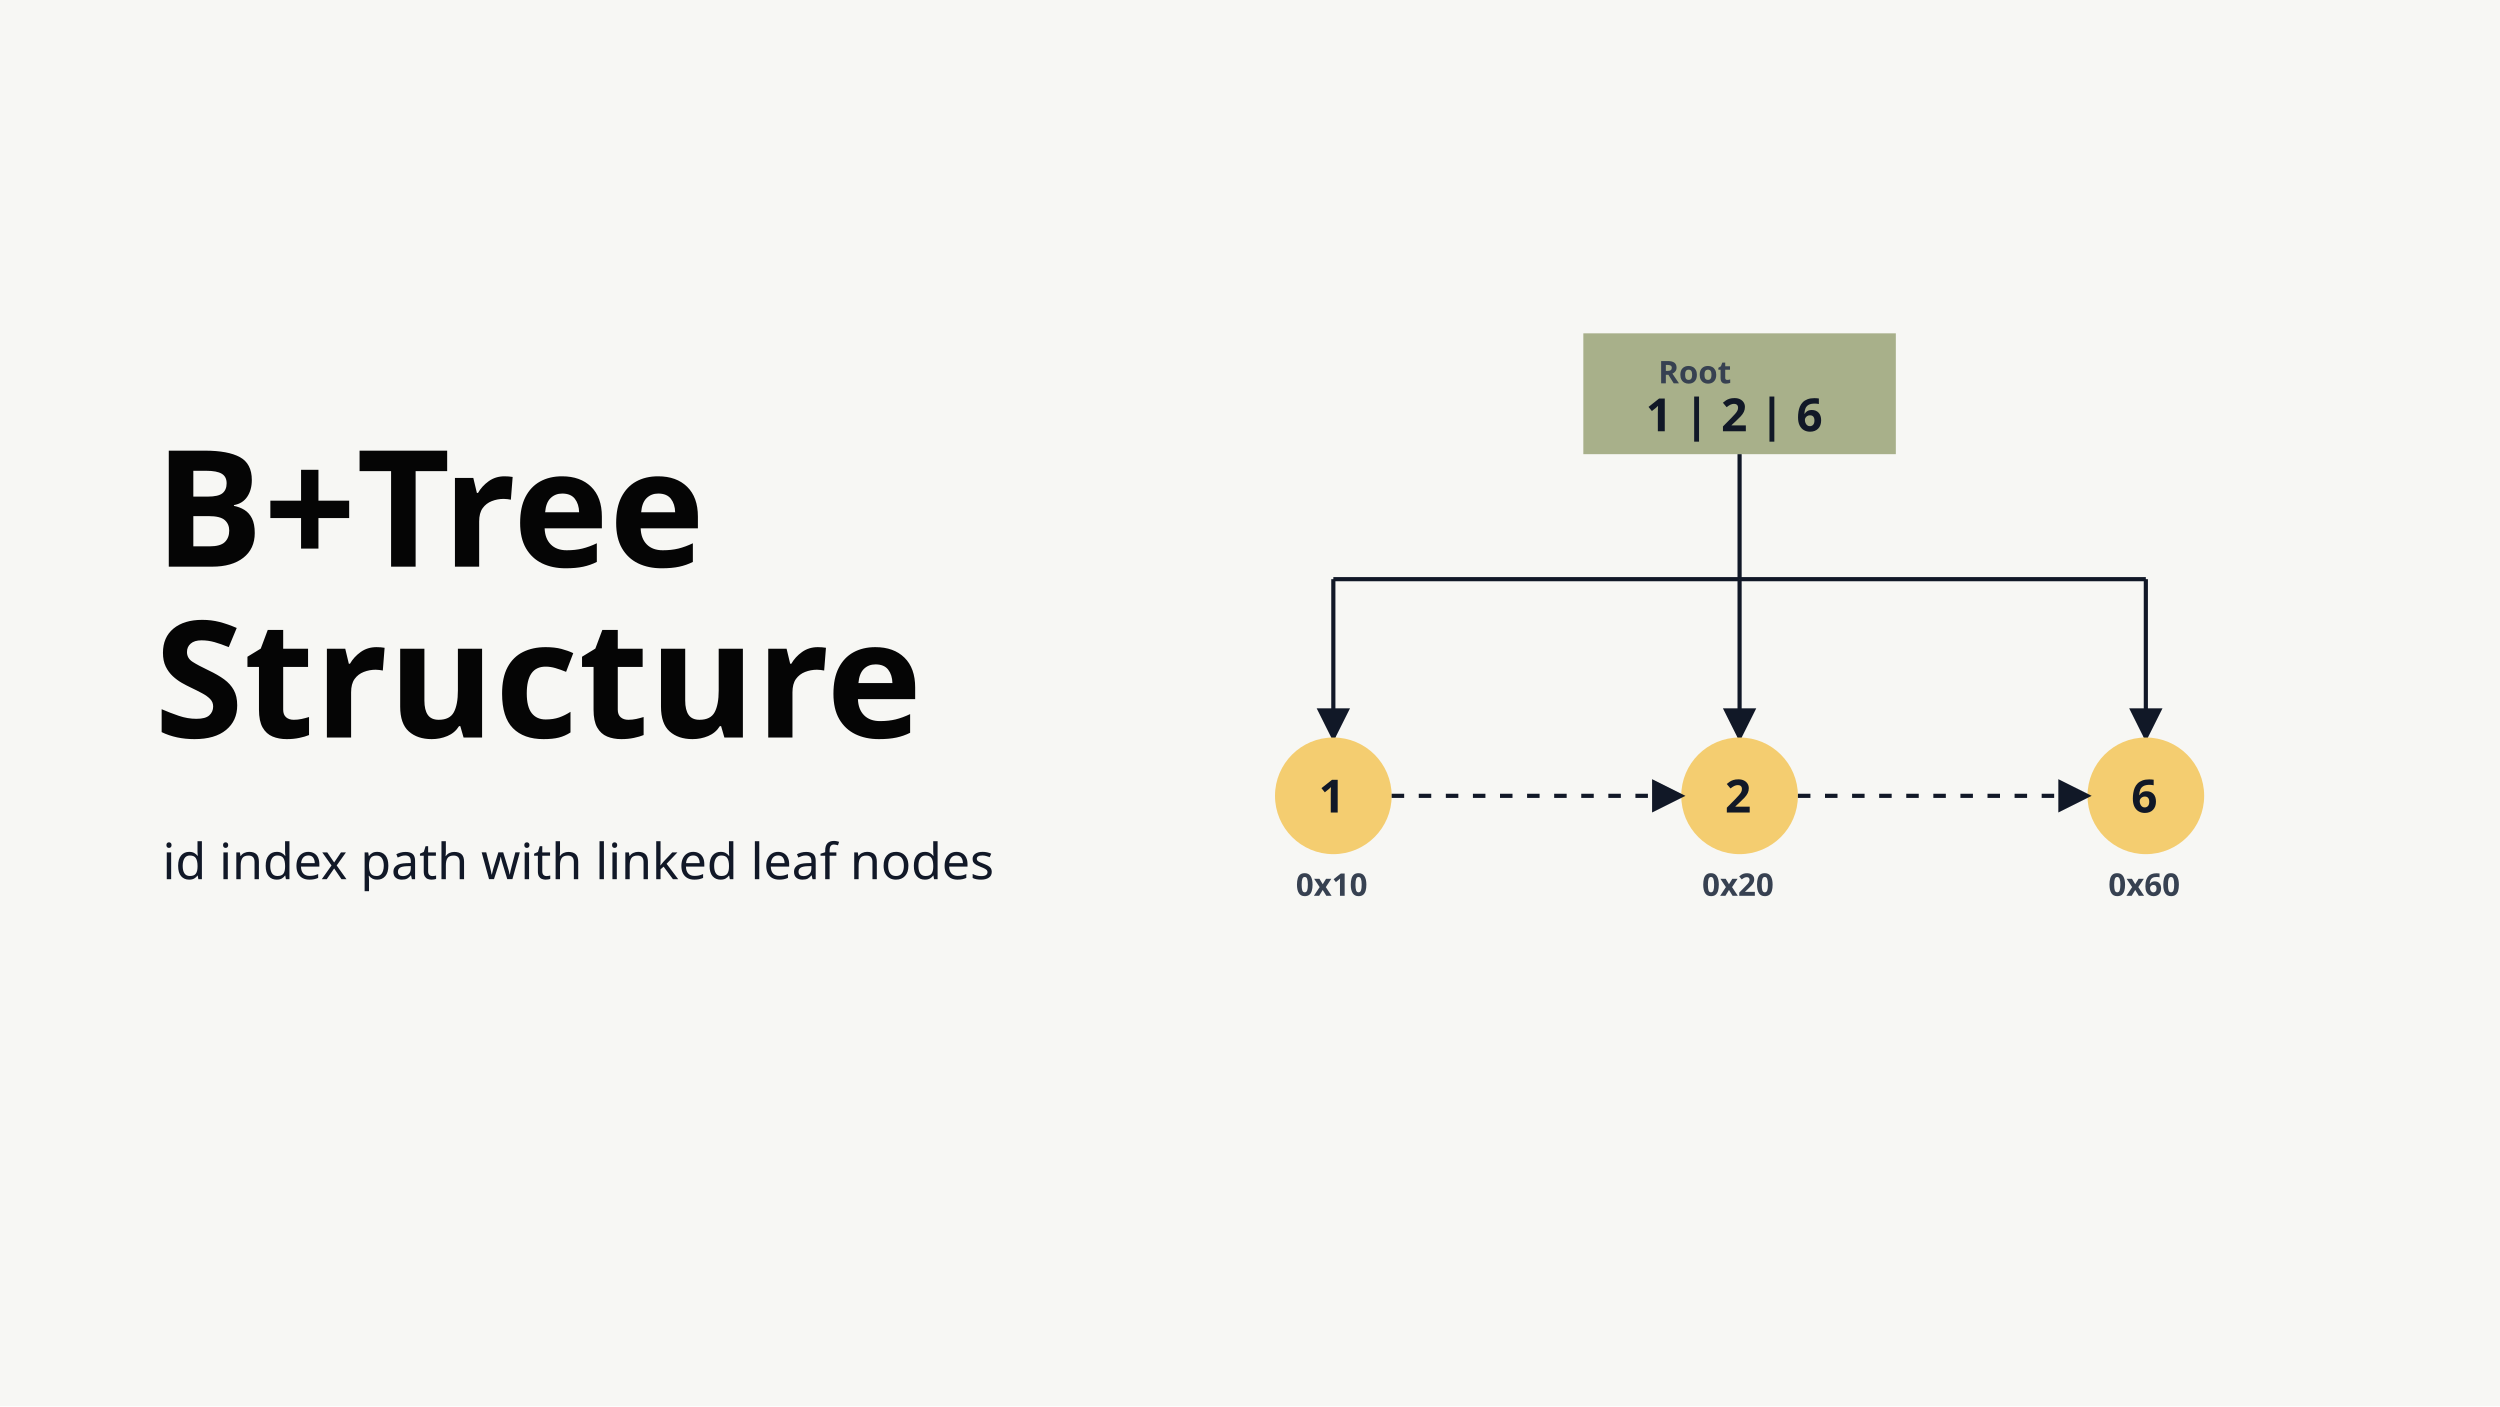
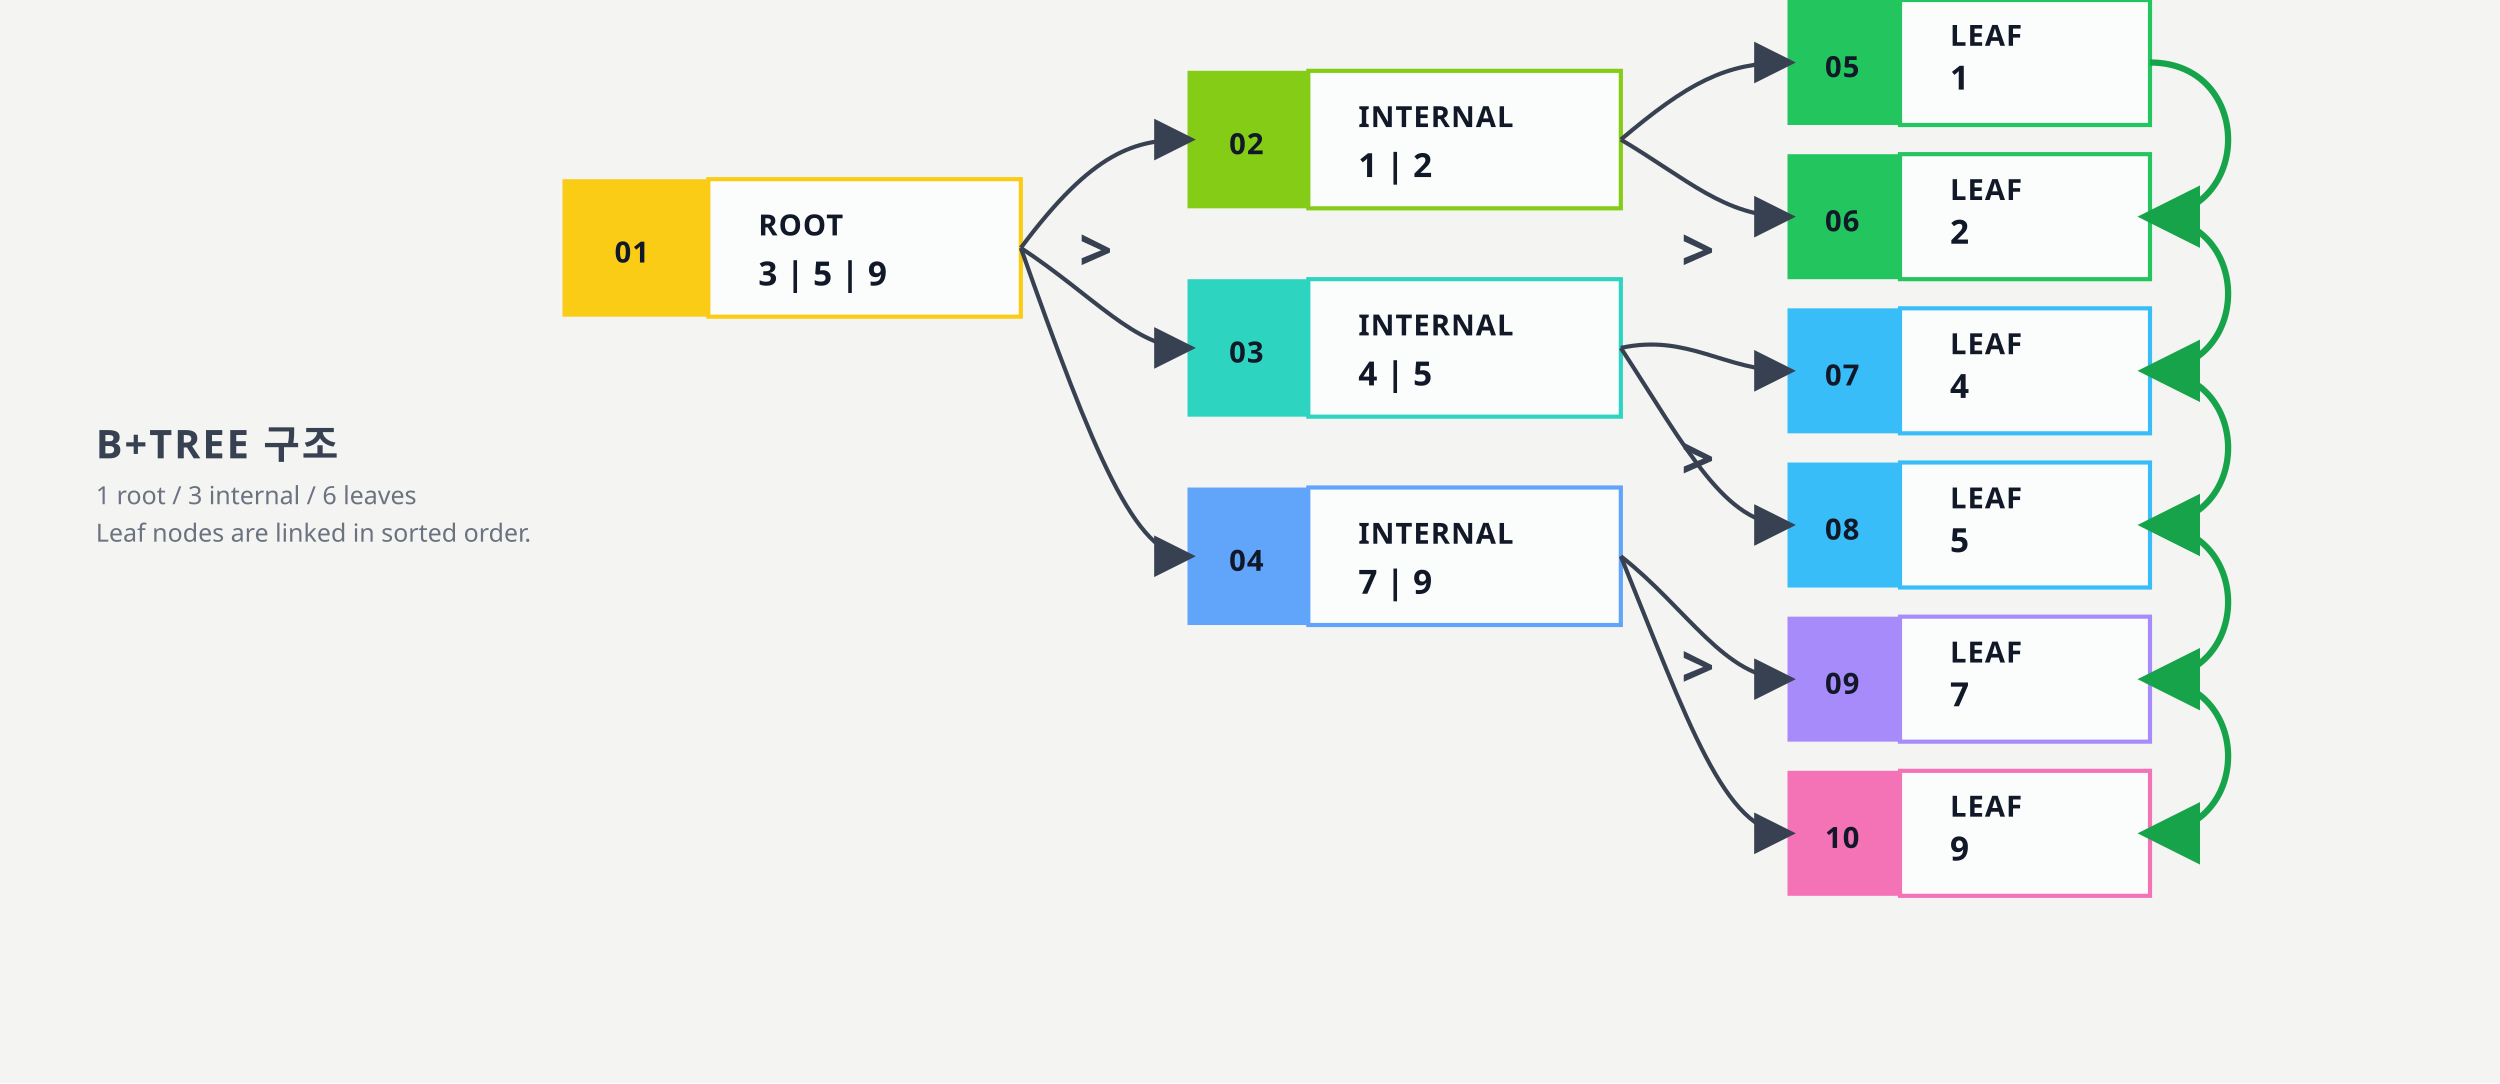
- <svg xmlns="http://www.w3.org/2000/svg" width="1200" height="675" viewBox="0 0 1200 675">
+ <svg xmlns="http://www.w3.org/2000/svg" width="1200" height="520" viewBox="0 0 1200 520">
  <defs>
    <style>
-       .headline { font: 800 78px 'Segoe UI', 'Malgun Gothic', sans-serif; fill: #050505; letter-spacing: 0; }
-       .subtitle { font: 500 24px 'Segoe UI', 'Malgun Gothic', sans-serif; fill: #111827; letter-spacing: 0; }
-       .nodeText { font: 700 22px 'Segoe UI', 'Malgun Gothic', sans-serif; fill: #111827; }
-       .small { font: 600 15px 'Segoe UI', 'Malgun Gothic', sans-serif; fill: #374151; }
-       .root { fill: #a8b08a; }
-       .leaf { fill: #f4cd70; }
-       .line { stroke: #111827; stroke-width: 2; fill: none; }
-       .leafLink { stroke: #111827; stroke-width: 2; stroke-dasharray: 6 7; fill: none; marker-end: url(#arrow); }
-       .arrowLine { stroke: #111827; stroke-width: 2; fill: none; marker-end: url(#arrow); }
+       .title { font: 700 19px 'Segoe UI', 'Malgun Gothic', sans-serif; fill: #374151; letter-spacing: 1px; }
+       .subtitle { font: 500 12px 'Segoe UI', 'Malgun Gothic', sans-serif; fill: #6b7280; }
+       .cardTitle { font: 800 14px 'Segoe UI', 'Malgun Gothic', sans-serif; fill: #111827; letter-spacing: .5px; }
+       .keyText { font: 700 16px 'Segoe UI', 'Malgun Gothic', sans-serif; fill: #111827; }
+       .valueText { font: 600 11px 'Segoe UI', 'Malgun Gothic', sans-serif; fill: #6b7280; }
+       .rootRibbon { fill: #facc15; }
+       .internalA { fill: #84cc16; }
+       .internalB { fill: #2dd4bf; }
+       .internalC { fill: #60a5fa; }
+       .leafA { fill: #22c55e; }
+       .leafB { fill: #38bdf8; }
+       .leafC { fill: #a78bfa; }
+       .leafD { fill: #f472b6; }
+       .card { fill: #fbfdfc; stroke-width: 2; }
+       .rootCard { stroke: #facc15; }
+       .internalCardA { stroke: #84cc16; }
+       .internalCardB { stroke: #2dd4bf; }
+       .internalCardC { stroke: #60a5fa; }
+       .leafCardA { stroke: #22c55e; }
+       .leafCardB { stroke: #38bdf8; }
+       .leafCardC { stroke: #a78bfa; }
+       .leafCardD { stroke: #f472b6; }
+       .treeLine { stroke: #374151; stroke-width: 2; fill: none; marker-end: url(#darkArrow); }
+       .leafLink { stroke: #16a34a; stroke-width: 3; fill: none; marker-end: url(#greenArrow); }
+       .chevron { font: 700 28px 'Segoe UI', sans-serif; fill: #374151; }
    </style>
-     <marker id="arrow" markerWidth="8" markerHeight="8" refX="7" refY="4" orient="auto">
-       <path d="M0,0 L8,4 L0,8 z" fill="#111827" />
+     <marker id="darkArrow" markerWidth="10" markerHeight="10" refX="8" refY="5" orient="auto">
+       <path d="M0,0 L10,5 L0,10 z" fill="#374151" />
+     </marker>
+     <marker id="greenArrow" markerWidth="10" markerHeight="10" refX="8" refY="5" orient="auto">
+       <path d="M0,0 L10,5 L0,10 z" fill="#16a34a" />
    </marker>
  </defs>
-   <rect width="1200" height="675" fill="#f7f7f4" />
-   <text x="74" y="272" class="headline">B+Tree</text>
-   <text x="74" y="354" class="headline">Structure</text>
-   <text x="78" y="422" class="subtitle">id index path with linked leaf nodes</text>
-   <rect x="760" y="160" width="150" height="58" class="root" />
-   <text x="796" y="184" class="small">Root</text>
-   <text x="790" y="207" class="nodeText">1 | 2 | 6</text>
-   <path d="M835 218 L835 278" class="line" />
-   <path d="M835 278 L640 278" class="line" />
-   <path d="M835 278 L1030 278" class="line" />
-   <path d="M640 278 L640 354" class="arrowLine" />
-   <path d="M835 278 L835 354" class="arrowLine" />
-   <path d="M1030 278 L1030 354" class="arrowLine" />
-   <circle cx="640" cy="382" r="28" class="leaf" />
-   <text x="633" y="390" class="nodeText">1</text>
-   <text x="622" y="430" class="small">0x10</text>
-   <circle cx="835" cy="382" r="28" class="leaf" />
-   <text x="828" y="390" class="nodeText">2</text>
-   <text x="817" y="430" class="small">0x20</text>
-   <circle cx="1030" cy="382" r="28" class="leaf" />
-   <text x="1023" y="390" class="nodeText">6</text>
-   <text x="1012" y="430" class="small">0x60</text>
-   <path d="M668 382 L807 382" class="leafLink" />
-   <path d="M863 382 L1002 382" class="leafLink" />
+   <rect width="1200" height="520" fill="#f4f4f2" />
+   <text x="46" y="220" class="title">B+TREE 구조</text>
+   <text x="46" y="242" class="subtitle">1 root / 3 internal / 6 leaves</text>
+   <text x="46" y="260" class="subtitle">Leaf nodes are linked in sorted order.</text>
+   <g transform="translate(270 86)">
+     <polygon points="0,0 70,0 88,33 70,66 0,66" class="rootRibbon" />
+     <rect x="70" y="0" width="150" height="66" class="card rootCard" />
+     <text x="25" y="40" class="cardTitle">01</text>
+     <text x="94" y="27" class="cardTitle">ROOT</text>
+     <text x="94" y="51" class="keyText">3 | 5 | 9</text>
+   </g>
+   <text x="518" y="130" class="chevron">&gt;</text>
+   <g transform="translate(570 34)">
+     <polygon points="0,0 58,0 76,33 58,66 0,66" class="internalA" />
+     <rect x="58" y="0" width="150" height="66" class="card internalCardA" />
+     <text x="20" y="40" class="cardTitle">02</text>
+     <text x="82" y="27" class="cardTitle">INTERNAL</text>
+     <text x="82" y="51" class="keyText">1 | 2</text>
+   </g>
+   <g transform="translate(570 134)">
+     <polygon points="0,0 58,0 76,33 58,66 0,66" class="internalB" />
+     <rect x="58" y="0" width="150" height="66" class="card internalCardB" />
+     <text x="20" y="40" class="cardTitle">03</text>
+     <text x="82" y="27" class="cardTitle">INTERNAL</text>
+     <text x="82" y="51" class="keyText">4 | 5</text>
+   </g>
+   <g transform="translate(570 234)">
+     <polygon points="0,0 58,0 76,33 58,66 0,66" class="internalC" />
+     <rect x="58" y="0" width="150" height="66" class="card internalCardC" />
+     <text x="20" y="40" class="cardTitle">04</text>
+     <text x="82" y="27" class="cardTitle">INTERNAL</text>
+     <text x="82" y="51" class="keyText">7 | 9</text>
+   </g>
+   <path d="M490 119 C525 72 545 67 570 67" class="treeLine" />
+   <path d="M490 119 C525 142 545 167 570 167" class="treeLine" />
+   <path d="M490 119 C525 218 545 267 570 267" class="treeLine" />
+   <text x="807" y="130" class="chevron">&gt;</text>
+   <text x="807" y="230" class="chevron">&gt;</text>
+   <text x="807" y="330" class="chevron">&gt;</text>
+   <g transform="translate(858 0)">
+     <polygon points="0,0 54,0 72,30 54,60 0,60" class="leafA" />
+     <rect x="54" y="0" width="120" height="60" class="card leafCardA" />
+     <text x="18" y="37" class="cardTitle">05</text>
+     <text x="78" y="22" class="cardTitle">LEAF</text>
+     <text x="78" y="43" class="keyText">1</text>
+   </g>
+   <g transform="translate(858 74)">
+     <polygon points="0,0 54,0 72,30 54,60 0,60" class="leafA" />
+     <rect x="54" y="0" width="120" height="60" class="card leafCardA" />
+     <text x="18" y="37" class="cardTitle">06</text>
+     <text x="78" y="22" class="cardTitle">LEAF</text>
+     <text x="78" y="43" class="keyText">2</text>
+   </g>
+   <g transform="translate(858 148)">
+     <polygon points="0,0 54,0 72,30 54,60 0,60" class="leafB" />
+     <rect x="54" y="0" width="120" height="60" class="card leafCardB" />
+     <text x="18" y="37" class="cardTitle">07</text>
+     <text x="78" y="22" class="cardTitle">LEAF</text>
+     <text x="78" y="43" class="keyText">4</text>
+   </g>
+   <g transform="translate(858 222)">
+     <polygon points="0,0 54,0 72,30 54,60 0,60" class="leafB" />
+     <rect x="54" y="0" width="120" height="60" class="card leafCardB" />
+     <text x="18" y="37" class="cardTitle">08</text>
+     <text x="78" y="22" class="cardTitle">LEAF</text>
+     <text x="78" y="43" class="keyText">5</text>
+   </g>
+   <g transform="translate(858 296)">
+     <polygon points="0,0 54,0 72,30 54,60 0,60" class="leafC" />
+     <rect x="54" y="0" width="120" height="60" class="card leafCardC" />
+     <text x="18" y="37" class="cardTitle">09</text>
+     <text x="78" y="22" class="cardTitle">LEAF</text>
+     <text x="78" y="43" class="keyText">7</text>
+   </g>
+   <g transform="translate(858 370)">
+     <polygon points="0,0 54,0 72,30 54,60 0,60" class="leafD" />
+     <rect x="54" y="0" width="120" height="60" class="card leafCardD" />
+     <text x="18" y="37" class="cardTitle">10</text>
+     <text x="78" y="22" class="cardTitle">LEAF</text>
+     <text x="78" y="43" class="keyText">9</text>
+   </g>
+   <path d="M778 67 C810 40 828 30 858 30" class="treeLine" />
+   <path d="M778 67 C810 86 828 104 858 104" class="treeLine" />
+   <path d="M778 167 C810 160 828 178 858 178" class="treeLine" />
+   <path d="M778 167 C810 216 828 252 858 252" class="treeLine" />
+   <path d="M778 267 C810 292 828 326 858 326" class="treeLine" />
+   <path d="M778 267 C810 346 828 400 858 400" class="treeLine" />
+   <path d="M1032 30 C1082 30 1082 104 1032 104" class="leafLink" />
+   <path d="M1032 104 C1082 104 1082 178 1032 178" class="leafLink" />
+   <path d="M1032 178 C1082 178 1082 252 1032 252" class="leafLink" />
+   <path d="M1032 252 C1082 252 1082 326 1032 326" class="leafLink" />
+   <path d="M1032 326 C1082 326 1082 400 1032 400" class="leafLink" />
</svg>
